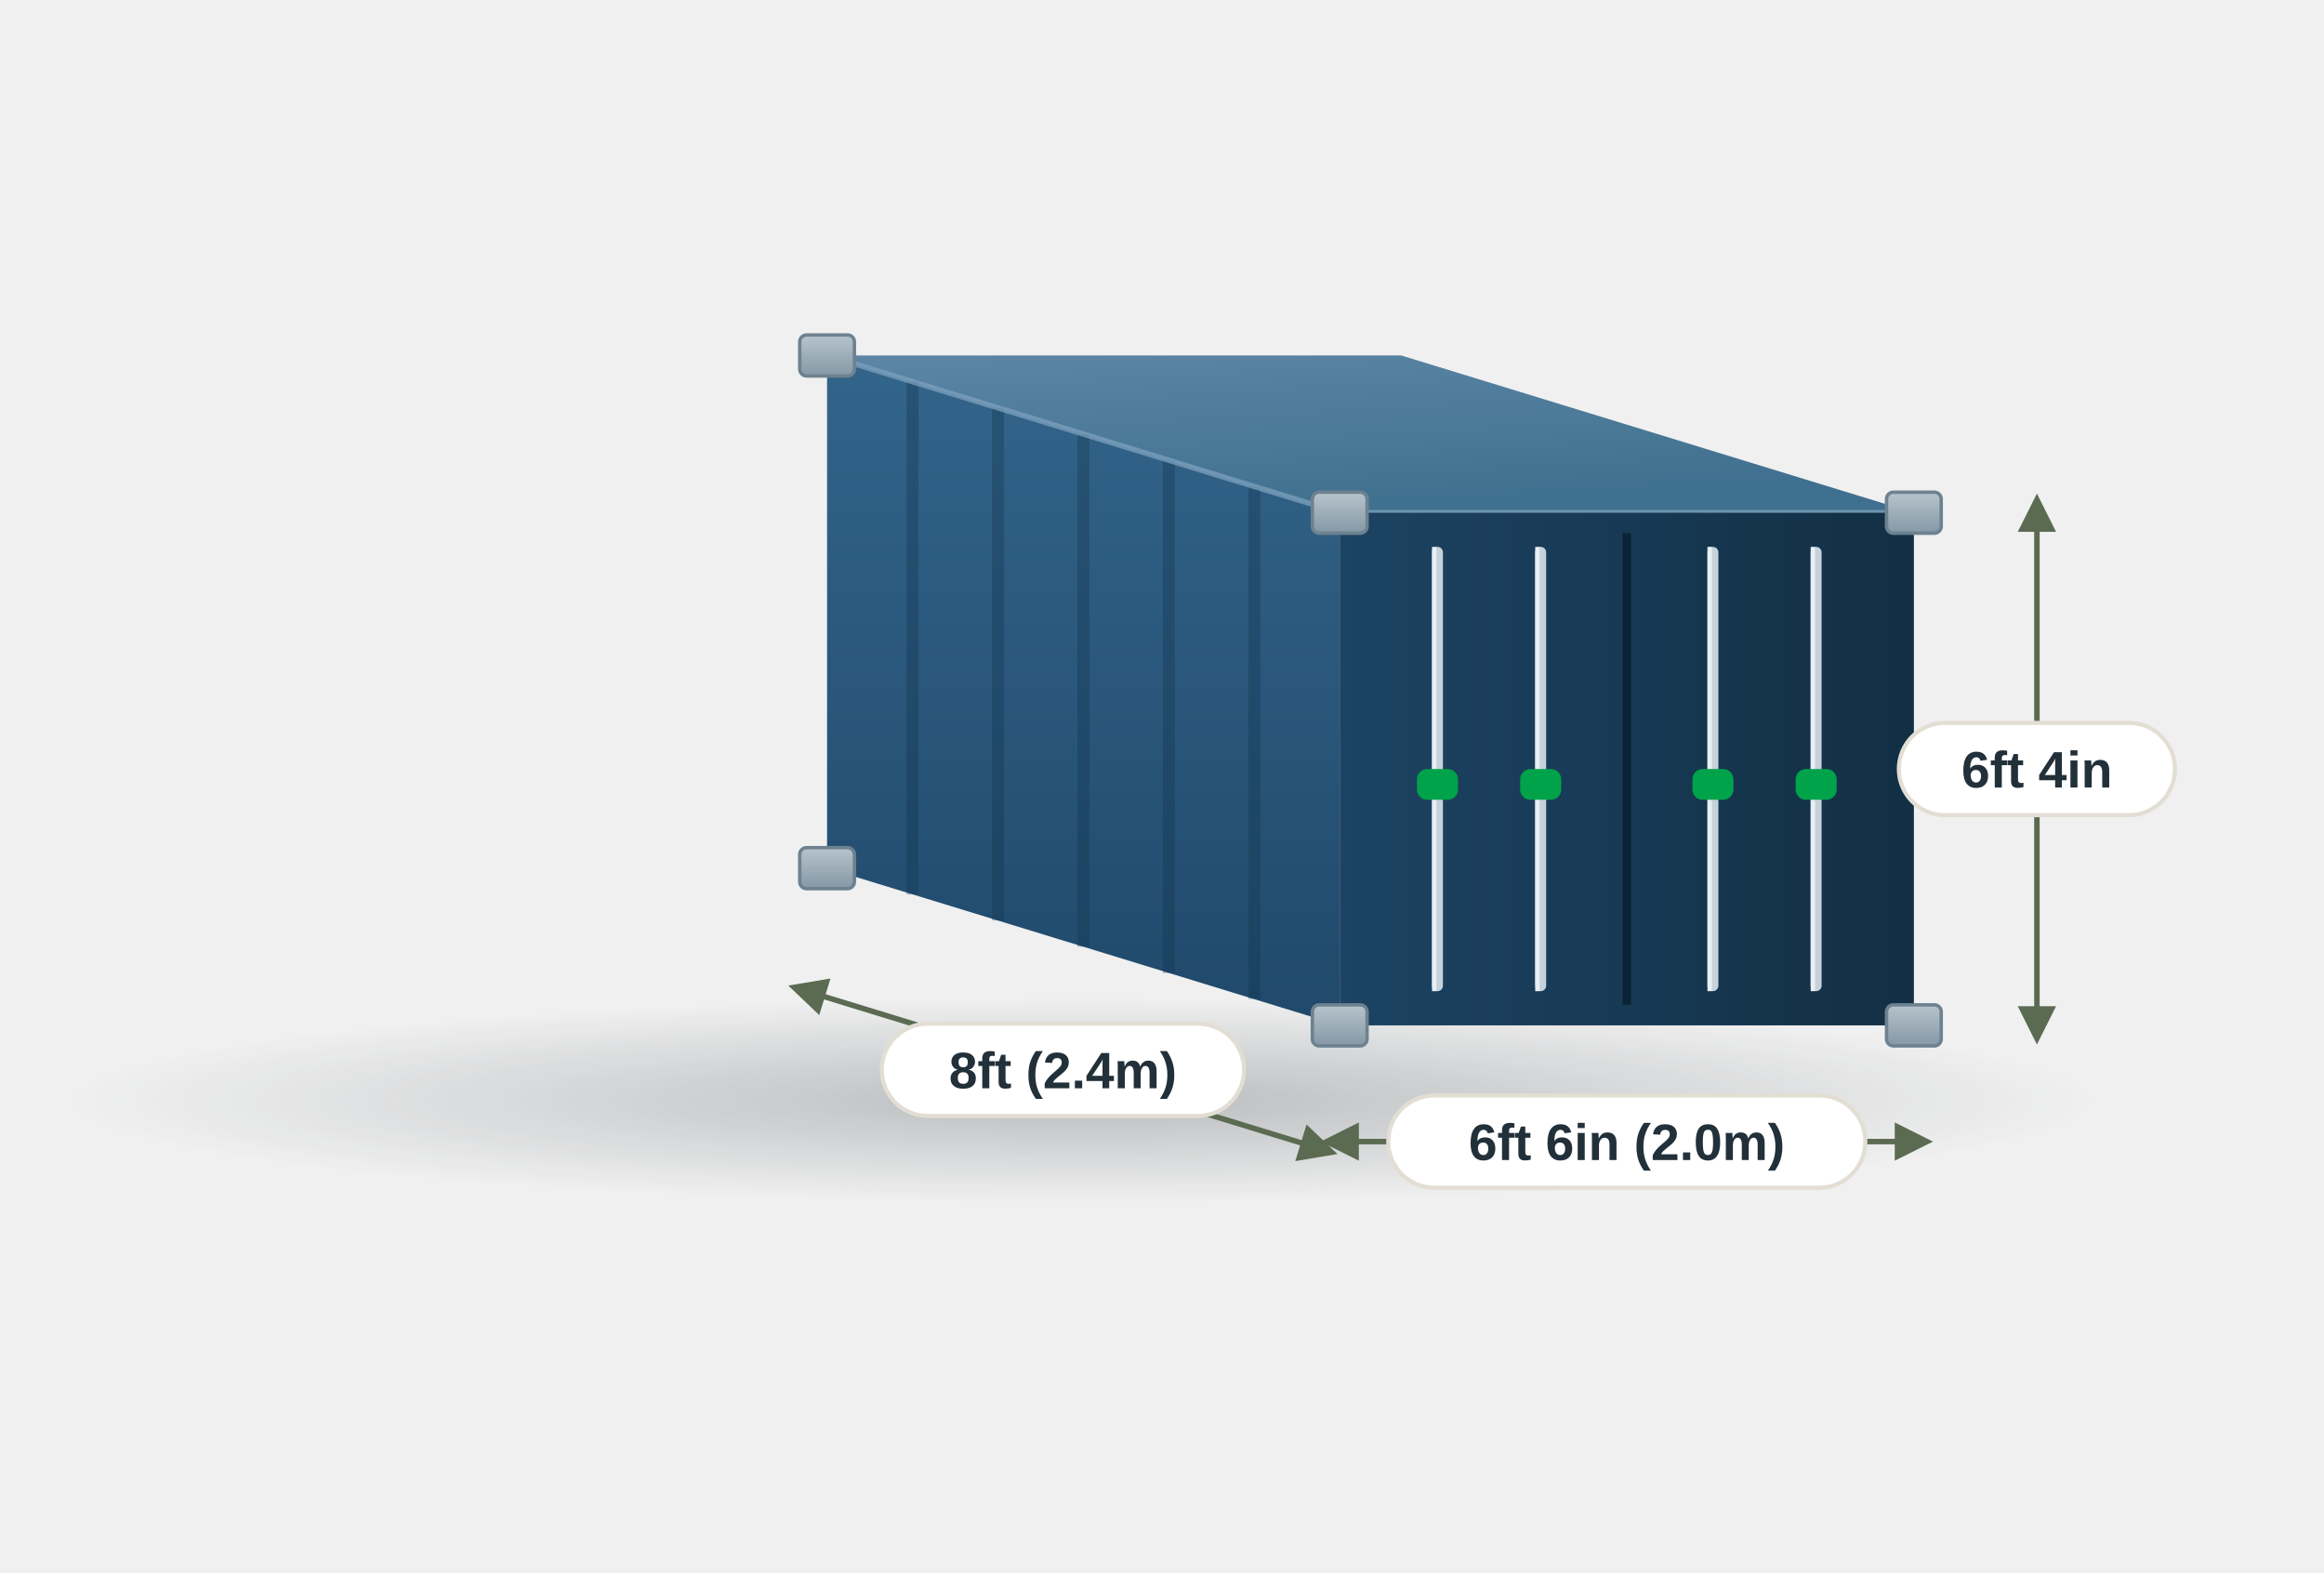
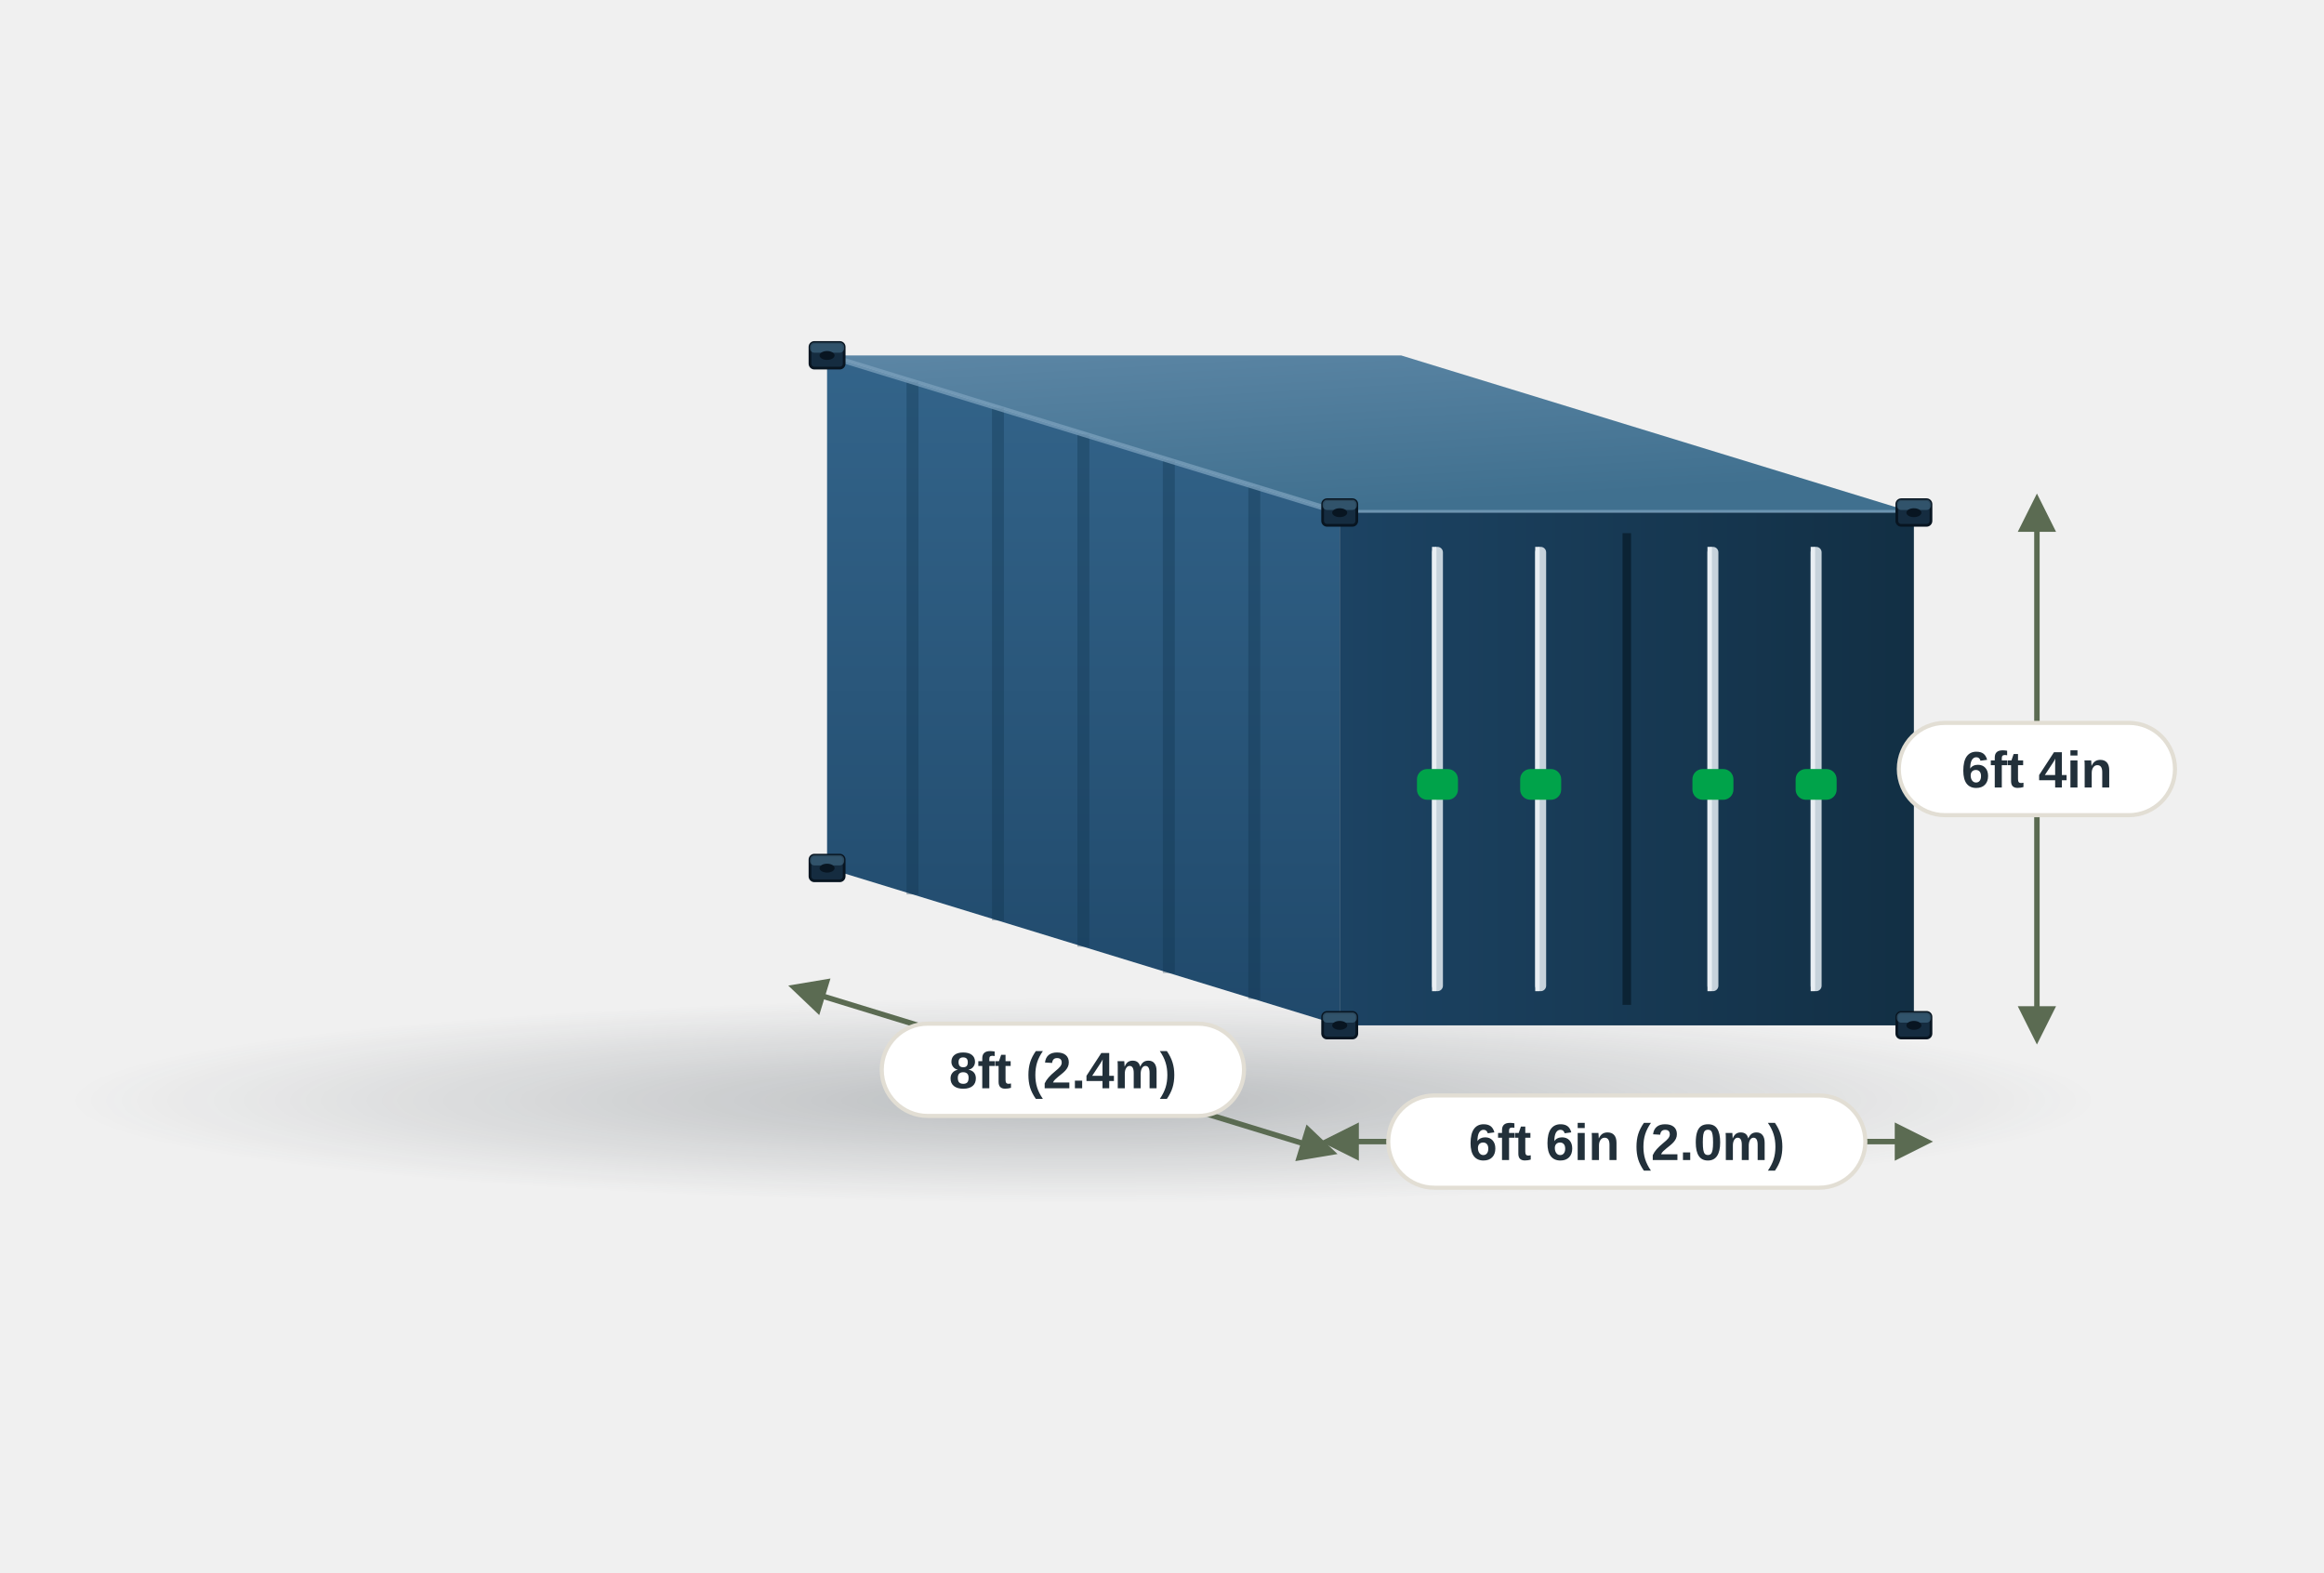
<svg xmlns="http://www.w3.org/2000/svg" viewBox="0 0 680 460" role="img" aria-label="8ft by 6ft 6in storage container with double doors on the front">
  <defs>
    <linearGradient id="gTop" x1="0" y1="0" x2="0.4" y2="1">
      <stop offset="0" stop-color="#5c86a5" />
      <stop offset="1" stop-color="#40708f" />
    </linearGradient>
    <linearGradient id="gSide" x1="0" y1="0" x2="0" y2="1">
      <stop offset="0" stop-color="#33648a" />
      <stop offset="1" stop-color="#20496b" />
    </linearGradient>
    <linearGradient id="gDoor" x1="0" y1="0" x2="1" y2="0">
      <stop offset="0" stop-color="#1c4363" />
      <stop offset="1" stop-color="#122f44" />
-     </linearGradient>
-     <linearGradient id="gCast" x1="0" y1="0" x2="0" y2="1">
-       <stop offset="0" stop-color="#b7c4cd" />
-       <stop offset="1" stop-color="#8598a5" />
    </linearGradient>
    <radialGradient id="gShadow" cx="0.5" cy="0.5" r="0.5">
      <stop offset="0" stop-color="#1f2a33" stop-opacity="0.26" />
      <stop offset="1" stop-color="#1f2a33" stop-opacity="0" />
    </radialGradient>
    <marker id="ah" markerWidth="10" markerHeight="10" refX="5" refY="5" orient="auto-start-reverse">
      <path d="M1.5,1.5 L8.5,5 L1.5,8.5 z" fill="#5b6b52" />
    </marker>
  </defs>
  <ellipse cx="317" cy="322" rx="295" ry="30" fill="url(#gShadow)" />
  <polygon points="392.0,150.0 560.0,150.0 410.0,104.0 242.0,104.0" fill="url(#gTop)" />
  <polygon points="392.0,150.0 242.0,104.0 242.0,254.0 392.0,300.0" fill="url(#gSide)" />
  <line x1="367.0" y1="142.3" x2="367.0" y2="292.3" stroke="#0f3149" stroke-opacity="0.32" stroke-width="3.5" />
  <line x1="342.0" y1="134.7" x2="342.0" y2="284.7" stroke="#0f3149" stroke-opacity="0.32" stroke-width="3.5" />
  <line x1="317.0" y1="127.0" x2="317.0" y2="277.0" stroke="#0f3149" stroke-opacity="0.32" stroke-width="3.5" />
  <line x1="292.0" y1="119.3" x2="292.0" y2="269.3" stroke="#0f3149" stroke-opacity="0.32" stroke-width="3.5" />
  <line x1="267.0" y1="111.7" x2="267.0" y2="261.7" stroke="#0f3149" stroke-opacity="0.32" stroke-width="3.5" />
  <polyline points="242.0,104.0 392.0,150.0 560.0,150.0" fill="none" stroke="#7ba0bc" stroke-width="1.6" stroke-opacity="0.75" />
  <polygon points="392.0,150.0 560.0,150.0 560.0,300.0 392.0,300.0" fill="url(#gDoor)" />
  <line x1="476.0" y1="156" x2="476.0" y2="294" stroke="#0b2334" stroke-width="2.5" />
  <rect x="419.0" y="160" width="3.2" height="130" rx="1.6" fill="#c6d2db" />
  <rect x="419.0" y="160" width="1.3" height="130" fill="#e8eef3" />
  <rect x="449.2" y="160" width="3.2" height="130" rx="1.6" fill="#c6d2db" />
  <rect x="449.2" y="160" width="1.3" height="130" fill="#e8eef3" />
  <rect x="499.6" y="160" width="3.2" height="130" rx="1.6" fill="#c6d2db" />
  <rect x="499.6" y="160" width="1.3" height="130" fill="#e8eef3" />
  <rect x="529.8" y="160" width="3.2" height="130" rx="1.6" fill="#c6d2db" />
  <rect x="529.8" y="160" width="1.3" height="130" fill="#e8eef3" />
  <rect x="414.6" y="225.0" width="12" height="9" rx="3" fill="#00A34A" />
  <rect x="444.8" y="225.0" width="12" height="9" rx="3" fill="#00A34A" />
  <rect x="495.2" y="225.0" width="12" height="9" rx="3" fill="#00A34A" />
  <rect x="525.4" y="225.0" width="12" height="9" rx="3" fill="#00A34A" />
-   <rect x="234.0" y="98.0" width="16" height="12" rx="2" fill="url(#gCast)" stroke="#6d8290" stroke-width="1" />
-   <rect x="234.0" y="248.0" width="16" height="12" rx="2" fill="url(#gCast)" stroke="#6d8290" stroke-width="1" />
-   <rect x="384.0" y="144.0" width="16" height="12" rx="2" fill="url(#gCast)" stroke="#6d8290" stroke-width="1" />
-   <rect x="384.0" y="294.0" width="16" height="12" rx="2" fill="url(#gCast)" stroke="#6d8290" stroke-width="1" />
-   <rect x="552.0" y="144.0" width="16" height="12" rx="2" fill="url(#gCast)" stroke="#6d8290" stroke-width="1" />
-   <rect x="552.0" y="294.0" width="16" height="12" rx="2" fill="url(#gCast)" stroke="#6d8290" stroke-width="1" />
+   <g>
+     <rect x="237.0" y="100.2" width="10" height="7.5" rx="1.3" fill="#152c40" stroke="#081521" stroke-width="0.8" />
+     <rect x="237.0" y="100.2" width="10" height="3.0" rx="1.3" fill="#4d7996" opacity="0.5" />
+     <ellipse cx="242.0" cy="104.0" rx="2.2" ry="1.3" fill="#081521" />
+   </g>
+   <g>
+     <rect x="237.0" y="250.2" width="10" height="7.5" rx="1.3" fill="#152c40" stroke="#081521" stroke-width="0.8" />
+     <rect x="237.0" y="250.2" width="10" height="3.0" rx="1.3" fill="#4d7996" opacity="0.5" />
+     <ellipse cx="242.0" cy="254.0" rx="2.2" ry="1.3" fill="#081521" />
+   </g>
+   <g>
+     <rect x="387.0" y="146.2" width="10" height="7.5" rx="1.3" fill="#152c40" stroke="#081521" stroke-width="0.8" />
+     <rect x="387.0" y="146.2" width="10" height="3.0" rx="1.3" fill="#4d7996" opacity="0.5" />
+     <ellipse cx="392.0" cy="150.0" rx="2.2" ry="1.3" fill="#081521" />
+   </g>
+   <g>
+     <rect x="387.0" y="296.2" width="10" height="7.5" rx="1.3" fill="#152c40" stroke="#081521" stroke-width="0.8" />
+     <rect x="387.0" y="296.2" width="10" height="3.0" rx="1.3" fill="#4d7996" opacity="0.5" />
+     <ellipse cx="392.0" cy="300.0" rx="2.2" ry="1.3" fill="#081521" />
+   </g>
+   <g>
+     <rect x="555.0" y="146.2" width="10" height="7.5" rx="1.3" fill="#152c40" stroke="#081521" stroke-width="0.8" />
+     <rect x="555.0" y="146.2" width="10" height="3.0" rx="1.3" fill="#4d7996" opacity="0.5" />
+     <ellipse cx="560.0" cy="150.0" rx="2.2" ry="1.3" fill="#081521" />
+   </g>
+   <g>
+     <rect x="555.0" y="296.2" width="10" height="7.5" rx="1.3" fill="#152c40" stroke="#081521" stroke-width="0.8" />
+     <rect x="555.0" y="296.2" width="10" height="3.0" rx="1.3" fill="#4d7996" opacity="0.5" />
+     <ellipse cx="560.0" cy="300.0" rx="2.2" ry="1.3" fill="#081521" />
+   </g>
  <line x1="596" y1="150" x2="596" y2="300" stroke="#5b6b52" stroke-width="1.6" marker-start="url(#ah)" marker-end="url(#ah)" />
  <g>
    <rect x="555.6" y="211.5" width="80.8" height="27" rx="13.5" fill="#ffffff" stroke="#e2ded4" stroke-width="1.2" />
    <text x="596.0" y="230.4" font-family="Arial,Helvetica,sans-serif" font-size="15" font-weight="700" fill="#22303a" text-anchor="middle">6ft 4in</text>
  </g>
  <line x1="392" y1="334" x2="560" y2="334" stroke="#5b6b52" stroke-width="1.6" marker-start="url(#ah)" marker-end="url(#ah)" />
  <g>
    <rect x="406.2" y="320.5" width="139.6" height="27" rx="13.5" fill="#ffffff" stroke="#e2ded4" stroke-width="1.2" />
    <text x="476.0" y="339.4" font-family="Arial,Helvetica,sans-serif" font-size="15" font-weight="700" fill="#22303a" text-anchor="middle">6ft 6in (2.0m)</text>
  </g>
  <line x1="386.0" y1="336.0" x2="236.0" y2="290.0" stroke="#5b6b52" stroke-width="1.6" marker-start="url(#ah)" marker-end="url(#ah)" />
  <g>
    <rect x="258.0" y="299.5" width="106.0" height="27" rx="13.5" fill="#ffffff" stroke="#e2ded4" stroke-width="1.2" />
    <text x="311.0" y="318.4" font-family="Arial,Helvetica,sans-serif" font-size="15" font-weight="700" fill="#22303a" text-anchor="middle">8ft (2.4m)</text>
  </g>
</svg>
